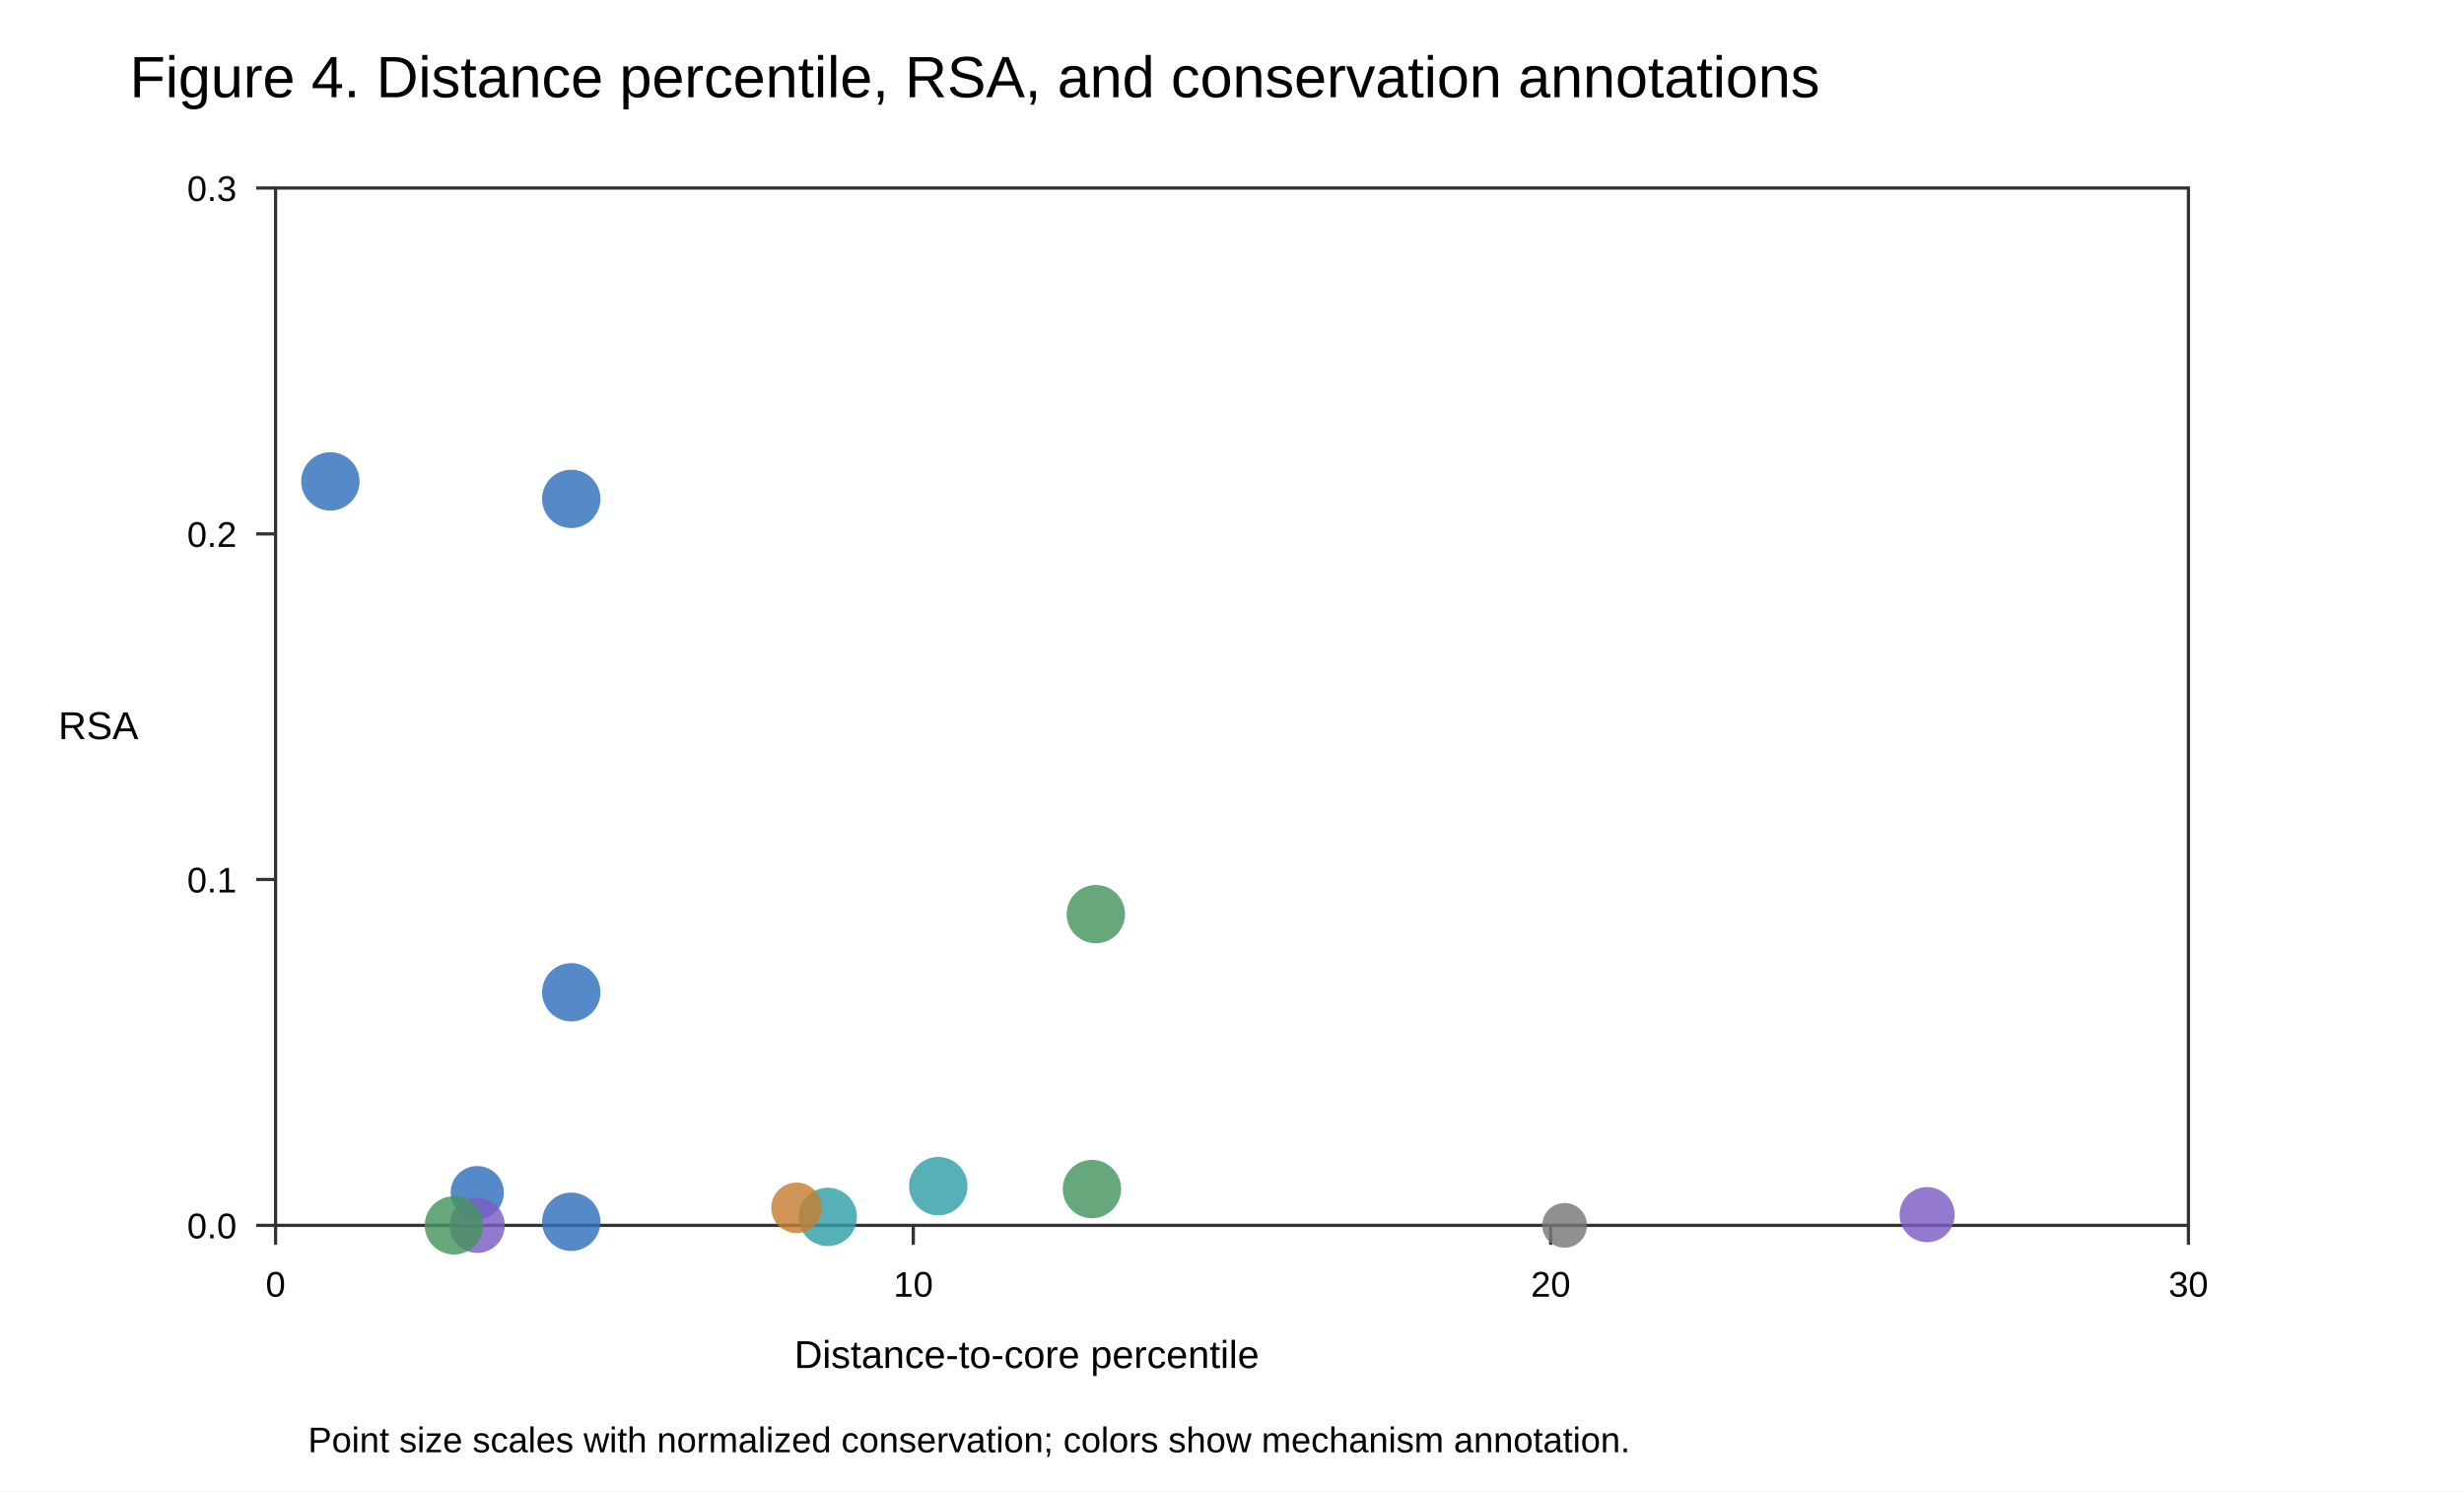
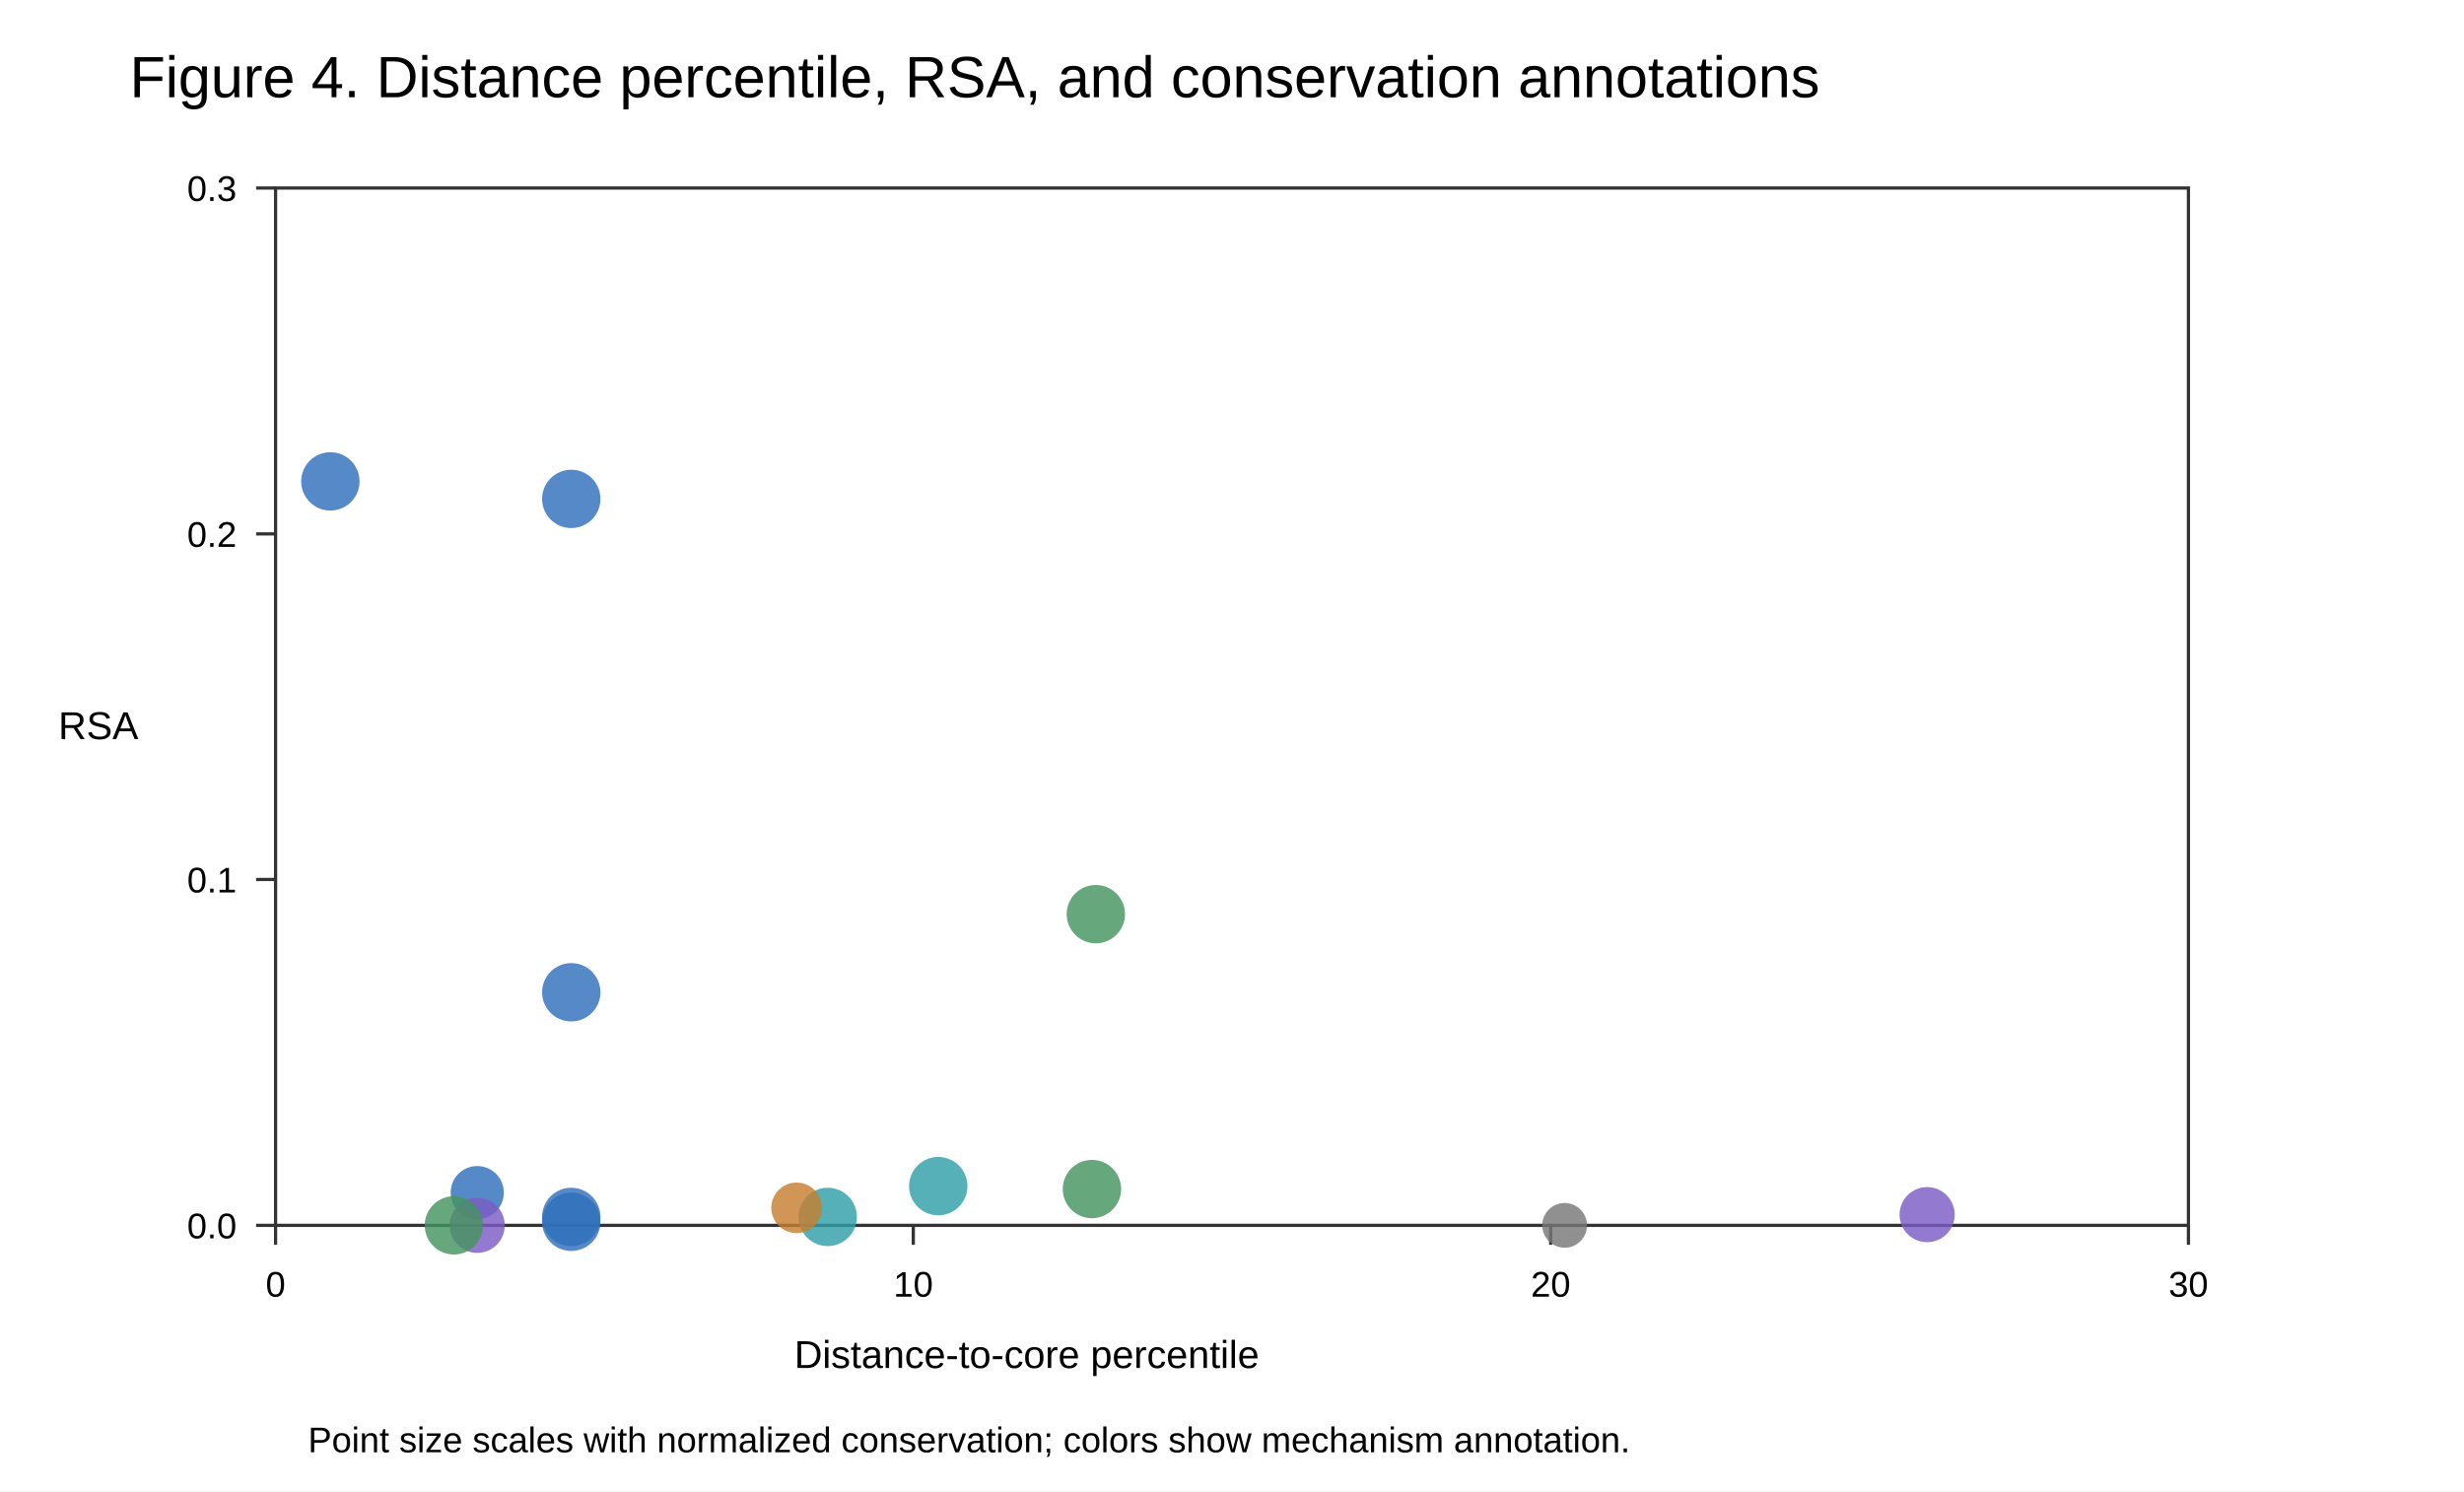
<svg xmlns="http://www.w3.org/2000/svg" width="760" height="460" viewBox="0 0 760 460">
  <rect width="100%" height="100%" fill="white" />
  <text x="40.0" y="30.0" font-size="18" font-family="Arial, sans-serif" text-anchor="start">Figure 4. Distance percentile, RSA, and conservation annotations</text>
  <rect x="85" y="58" width="590" height="320" fill="none" stroke="#333" />
  <line x1="85.0" y1="378" x2="85.0" y2="384" stroke="#333" />
  <text x="85.0" y="400.0" font-size="11" font-family="Arial, sans-serif" text-anchor="middle">0</text>
  <line x1="281.7" y1="378" x2="281.7" y2="384" stroke="#333" />
  <text x="281.7" y="400.0" font-size="11" font-family="Arial, sans-serif" text-anchor="middle">10</text>
  <line x1="478.3" y1="378" x2="478.3" y2="384" stroke="#333" />
  <text x="478.3" y="400.0" font-size="11" font-family="Arial, sans-serif" text-anchor="middle">20</text>
  <line x1="675.0" y1="378" x2="675.0" y2="384" stroke="#333" />
  <text x="675.0" y="400.0" font-size="11" font-family="Arial, sans-serif" text-anchor="middle">30</text>
  <line x1="79" y1="378.0" x2="85" y2="378.0" stroke="#333" />
  <text x="73.0" y="382.0" font-size="11" font-family="Arial, sans-serif" text-anchor="end">0.0</text>
  <line x1="79" y1="271.3" x2="85" y2="271.3" stroke="#333" />
  <text x="73.0" y="275.3" font-size="11" font-family="Arial, sans-serif" text-anchor="end">0.1</text>
  <line x1="79" y1="164.7" x2="85" y2="164.7" stroke="#333" />
  <text x="73.0" y="168.7" font-size="11" font-family="Arial, sans-serif" text-anchor="end">0.2</text>
  <line x1="79" y1="58.0" x2="85" y2="58.0" stroke="#333" />
  <text x="73.0" y="62.0" font-size="11" font-family="Arial, sans-serif" text-anchor="end">0.3</text>
  <circle cx="147.2" cy="367.9" r="8.2" fill="#2f6fbb" opacity="0.82" />
  <circle cx="147.2" cy="378.0" r="8.5" fill="#7b5bc6" opacity="0.82" />
  <circle cx="255.3" cy="375.4" r="9.0" fill="#2f9fa8" opacity="0.82" />
  <circle cx="289.4" cy="365.9" r="9.0" fill="#2f9fa8" opacity="0.82" />
  <circle cx="336.8" cy="366.8" r="9.0" fill="#46945f" opacity="0.82" />
  <circle cx="594.4" cy="374.7" r="8.5" fill="#7b5bc6" opacity="0.82" />
  <circle cx="176.2" cy="376.9" r="9.0" fill="#2f6fbb" opacity="0.82" />
+   <circle cx="176.2" cy="375.4" r="9.0" fill="#2f6fbb" opacity="0.82" />
  <circle cx="176.2" cy="306.1" r="9.0" fill="#2f6fbb" opacity="0.82" />
  <circle cx="176.2" cy="153.9" r="9.0" fill="#2f6fbb" opacity="0.82" />
  <circle cx="338.0" cy="282.0" r="9.0" fill="#46945f" opacity="0.82" />
  <circle cx="101.9" cy="148.5" r="9.0" fill="#2f6fbb" opacity="0.82" />
  <circle cx="140.0" cy="378.0" r="9.0" fill="#46945f" opacity="0.82" />
  <circle cx="245.7" cy="372.6" r="7.8" fill="#c77f2f" opacity="0.82" />
  <circle cx="482.6" cy="378.0" r="6.9" fill="#777777" opacity="0.82" />
  <text x="245.0" y="422.0" font-size="12" font-family="Arial, sans-serif" text-anchor="start">Distance-to-core percentile</text>
  <text x="18.0" y="228.0" font-size="12" font-family="Arial, sans-serif" text-anchor="start">RSA</text>
  <text x="95.0" y="448.0" font-size="11" font-family="Arial, sans-serif" text-anchor="start">Point size scales with normalized conservation; colors show mechanism annotation.</text>
</svg>
